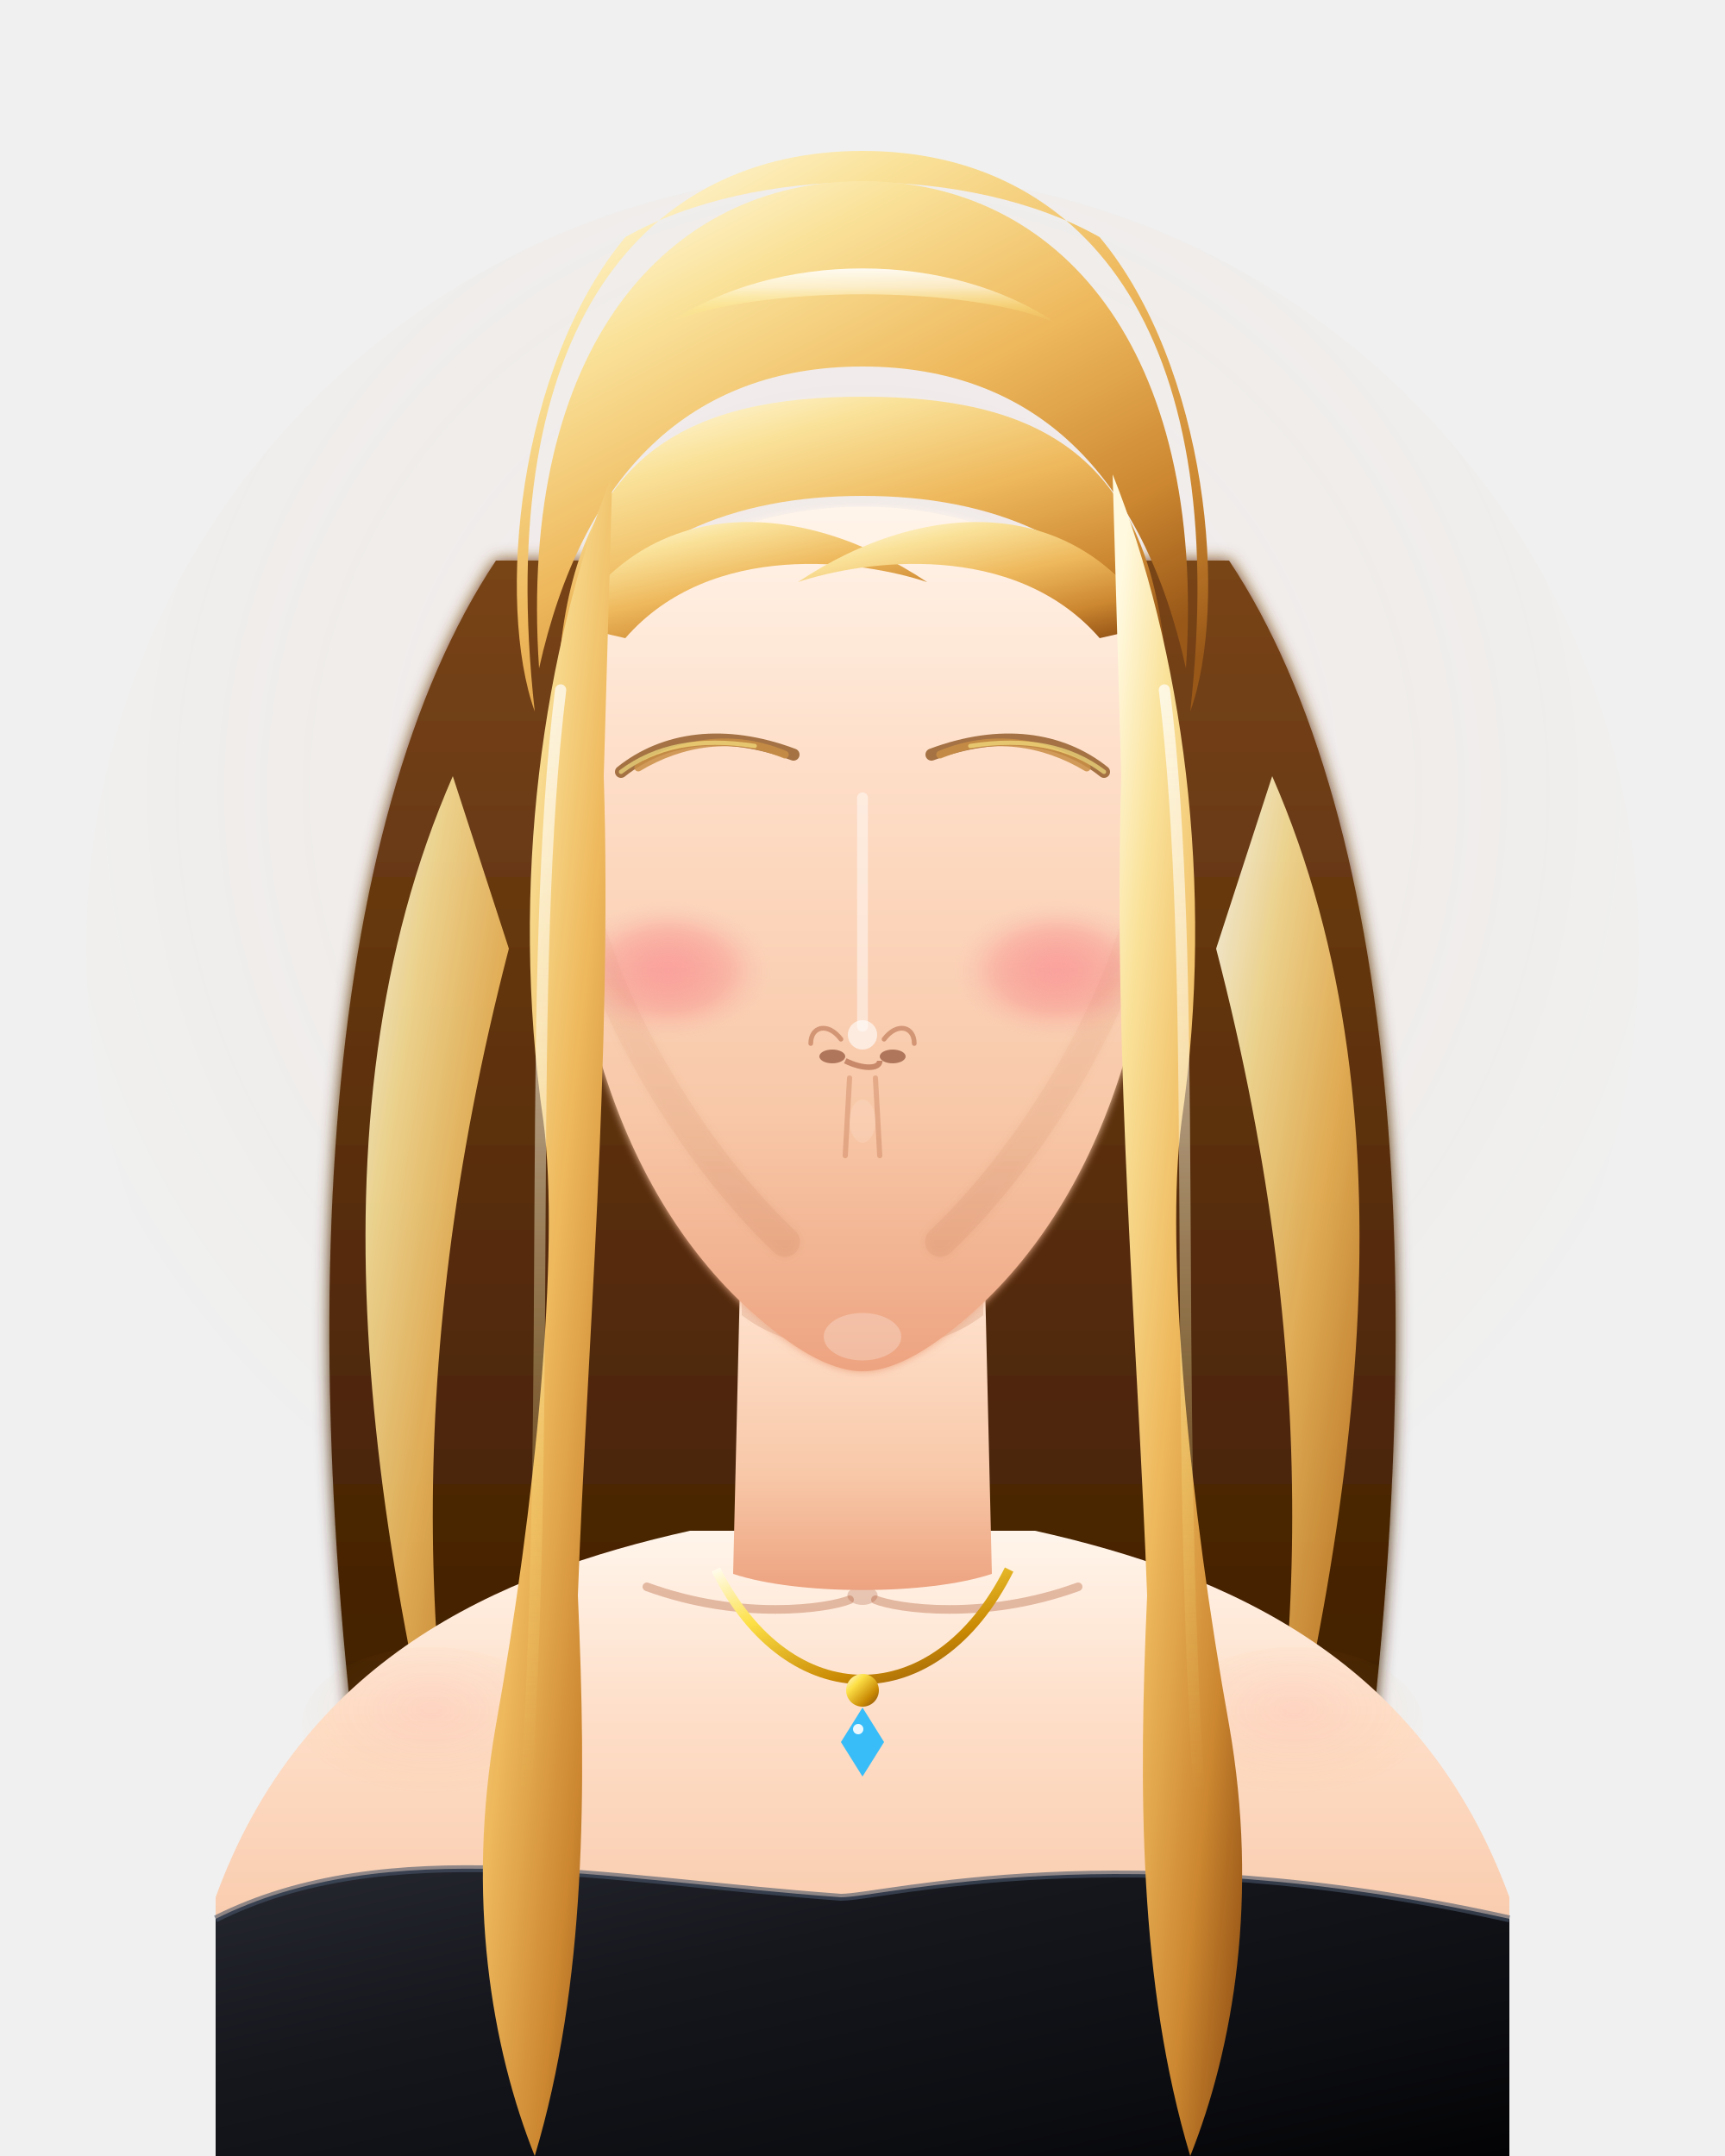
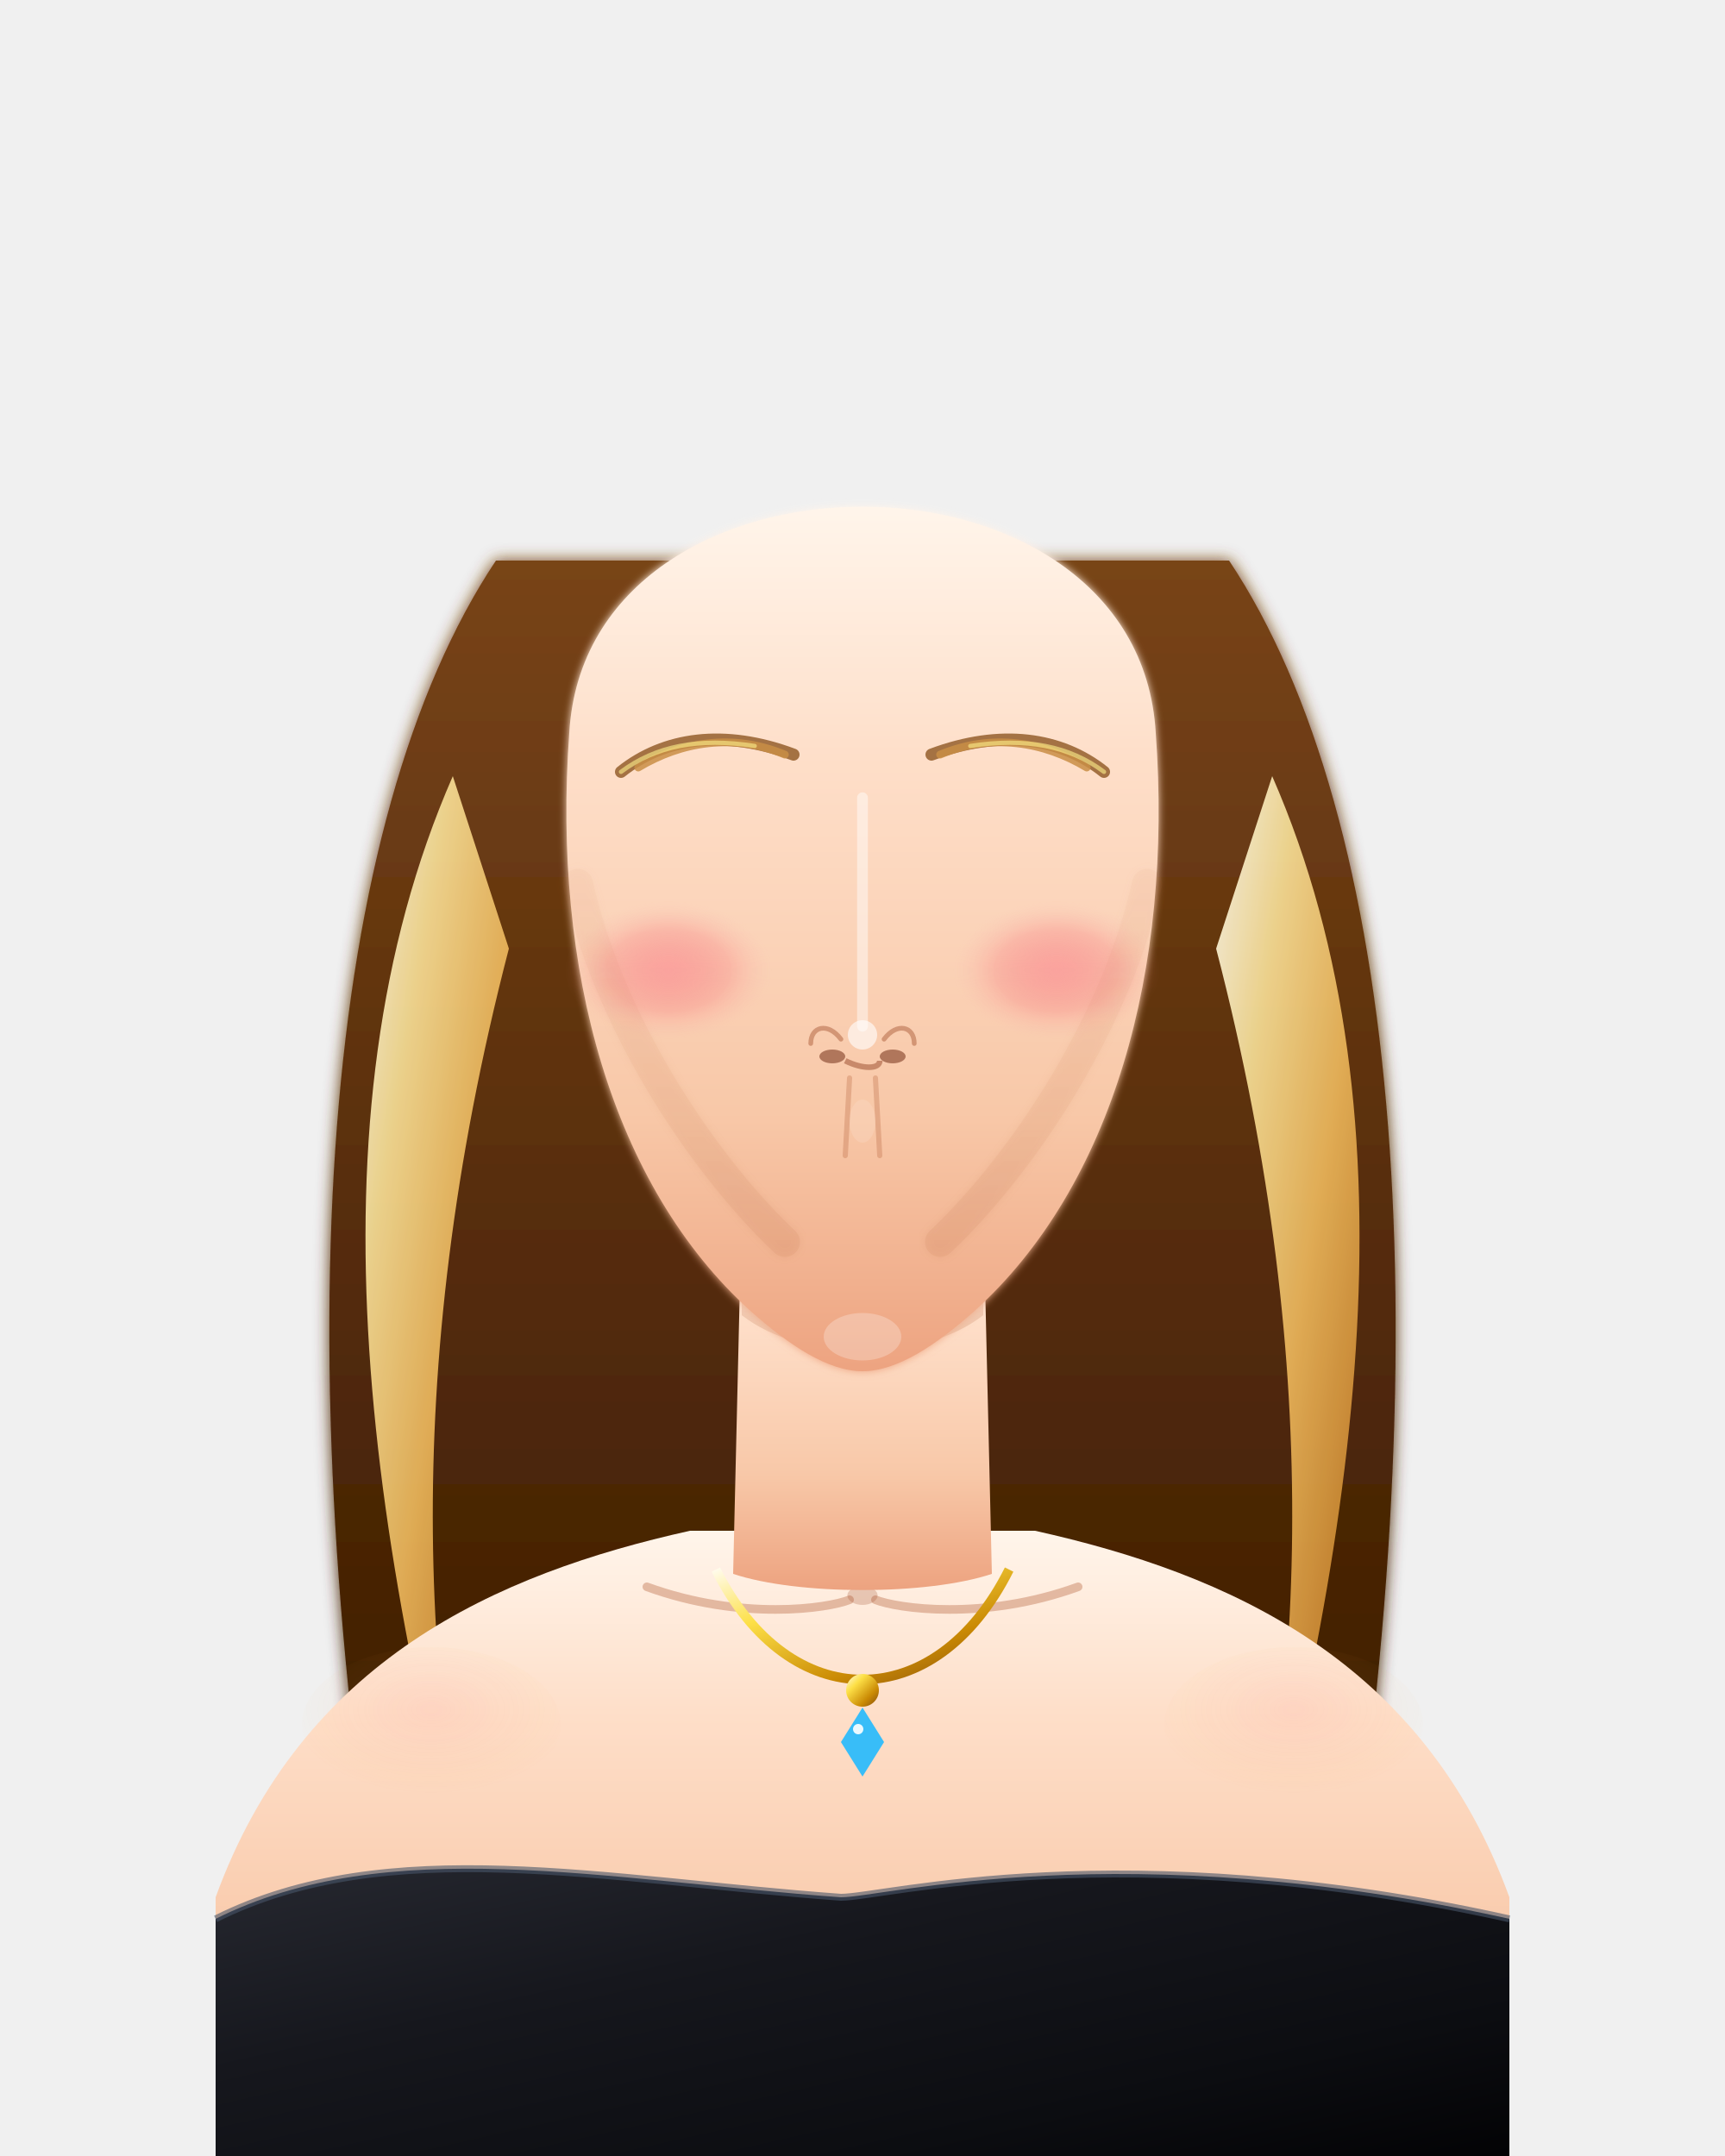
<svg xmlns="http://www.w3.org/2000/svg" viewBox="0 0 400 500" width="100%" height="100%">
  <defs>
    <linearGradient id="skinBase" x1="0%" y1="0%" x2="0%" y2="100%">
      <stop offset="0%" stop-color="#fff5eb" />
      <stop offset="30%" stop-color="#fedec8" />
      <stop offset="70%" stop-color="#f8c8a8" />
      <stop offset="100%" stop-color="#eda380" />
    </linearGradient>
    <radialGradient id="subsurfaceScatter" cx="50%" cy="40%" r="55%">
      <stop offset="0%" stop-color="#ff7b7b" stop-opacity="0.25" />
      <stop offset="50%" stop-color="#fa8c6c" stop-opacity="0.12" />
      <stop offset="100%" stop-color="#f59e0b" stop-opacity="0" />
    </radialGradient>
    <radialGradient id="blushGlow" cx="50%" cy="50%" r="50%">
      <stop offset="0%" stop-color="#fb7185" stop-opacity="0.48" />
      <stop offset="60%" stop-color="#f43f5e" stop-opacity="0.18" />
      <stop offset="100%" stop-color="#fda4af" stop-opacity="0" />
    </radialGradient>
    <linearGradient id="faceContour" x1="0%" y1="0%" x2="0%" y2="100%">
      <stop offset="0%" stop-color="#c97348" stop-opacity="0.22" />
      <stop offset="100%" stop-color="#a65428" stop-opacity="0.45" />
    </linearGradient>
-     <radialGradient id="skinSheen" cx="50%" cy="50%" r="50%">
-       <stop offset="0%" stop-color="#ffffff" stop-opacity="0.35" />
-       <stop offset="60%" stop-color="#ffffff" stop-opacity="0.08" />
-       <stop offset="100%" stop-color="#ffffff" stop-opacity="0" />
-     </radialGradient>
    <linearGradient id="hairDeep" x1="0%" y1="0%" x2="0%" y2="100%">
      <stop offset="0%" stop-color="#784419" />
      <stop offset="50%" stop-color="#542b08" />
      <stop offset="100%" stop-color="#361a03" />
    </linearGradient>
    <linearGradient id="hairBase" x1="15%" y1="0%" x2="85%" y2="100%">
      <stop offset="0%" stop-color="#fff9df" />
      <stop offset="20%" stop-color="#fae29a" />
      <stop offset="50%" stop-color="#eeb85c" />
      <stop offset="80%" stop-color="#cc8730" />
      <stop offset="100%" stop-color="#995818" />
-     </linearGradient>
-     <linearGradient id="hairHighlight" x1="0%" y1="0%" x2="0%" y2="100%">
-       <stop offset="0%" stop-color="#ffffff" stop-opacity="0.88" />
-       <stop offset="35%" stop-color="#fffbeb" stop-opacity="0.65" />
-       <stop offset="75%" stop-color="#fef08a" stop-opacity="0.25" />
-       <stop offset="100%" stop-color="#fef08a" stop-opacity="0" />
    </linearGradient>
    <linearGradient id="dressSilk" x1="0%" y1="0%" x2="100%" y2="100%">
      <stop offset="0%" stop-color="#262830" />
      <stop offset="35%" stop-color="#16171d" />
      <stop offset="75%" stop-color="#0c0d11" />
      <stop offset="100%" stop-color="#030305" />
    </linearGradient>
    <linearGradient id="goldJewel" x1="0%" y1="0%" x2="100%" y2="100%">
      <stop offset="0%" stop-color="#fffbeb" />
      <stop offset="30%" stop-color="#fde047" />
      <stop offset="70%" stop-color="#ca8a04" />
      <stop offset="100%" stop-color="#854d0e" />
    </linearGradient>
    <filter id="softSkinBlur" x="-10%" y="-10%" width="120%" height="120%">
      <feGaussianBlur stdDeviation="1.0" result="blur" />
      <feMerge>
        <feMergeNode in="blur" />
        <feMergeNode in="SourceGraphic" />
      </feMerge>
    </filter>
    <filter id="hairSoftGlow" x="-15%" y="-15%" width="130%" height="130%">
      <feGaussianBlur stdDeviation="1.8" result="blur" />
      <feMerge>
        <feMergeNode in="blur" />
        <feMergeNode in="SourceGraphic" />
      </feMerge>
    </filter>
  </defs>
-   <circle cx="200" cy="220" r="180" fill="url(#subsurfaceScatter)" opacity="0.35" />
-   <path d="M 115 130 C 75 190, 65 310, 90 460            C 115 440, 145 415, 175 400            C 225 400, 255 440, 310 460            C 335 310, 325 190, 285 130 Z" fill="url(#hairDeep)" filter="url(#hairSoftGlow)" />
-   <path d="M 105 180 C 70 260, 85 360, 115 465            C 98 400, 92 320, 118 220 Z" fill="url(#hairBase)" opacity="0.9" />
-   <path d="M 295 180 C 330 260, 315 360, 285 465            C 302 400, 308 320, 282 220 Z" fill="url(#hairBase)" opacity="0.9" />
-   <path d="M 50 500 L 50 440 C 70 385, 115 365, 160 355 L 240 355            C 285 365, 330 385, 350 440 L 350 500 Z" fill="url(#skinBase)" />
+   <path d="M 115 130 C 75 190, 65 310, 90 460 C 115 440, 145 415, 175 400 C 225 400, 255 440, 310 460 C 335 310, 325 190, 285 130 Z" fill="url(#hairDeep)" filter="url(#hairSoftGlow)" />
+   <path d="M 105 180 C 70 260, 85 360, 115 465 C 98 400, 92 320, 118 220 Z" fill="url(#hairBase)" opacity="0.9" />
+   <path d="M 295 180 C 330 260, 315 360, 285 465 C 302 400, 308 320, 282 220 Z" fill="url(#hairBase)" opacity="0.9" />
+   <path d="M 50 500 L 50 440 C 70 385, 115 365, 160 355 L 240 355 C 285 365, 330 385, 350 440 L 350 500 Z" fill="url(#skinBase)" />
  <ellipse cx="100" cy="400" rx="30" ry="18" fill="url(#subsurfaceScatter)" opacity="0.45" />
  <ellipse cx="300" cy="400" rx="30" ry="18" fill="url(#subsurfaceScatter)" opacity="0.45" />
  <path d="M 150 368 C 172 376, 192 373, 197 371" stroke="#ba6844" stroke-width="2.0" stroke-linecap="round" fill="none" opacity="0.4" />
  <path d="M 250 368 C 228 376, 208 373, 203 371" stroke="#ba6844" stroke-width="2.0" stroke-linecap="round" fill="none" opacity="0.4" />
  <ellipse cx="200" cy="370" rx="3.5" ry="2.2" fill="#9f4d2a" opacity="0.25" />
-   <path d="M 50 500 L 50 445 C 90 425, 140 436, 195 440            C 205 440, 260 425, 350 445 L 350 500 Z" fill="url(#dressSilk)" />
+   <path d="M 50 500 L 50 445 C 90 425, 140 436, 195 440 C 205 440, 260 425, 350 445 L 350 500 Z" fill="url(#dressSilk)" />
  <path d="M 50 445 C 90 425, 140 436, 195 440 C 205 440, 260 425, 350 445" stroke="#475569" stroke-width="1.6" fill="none" opacity="0.6" />
  <path d="M 166 364 C 183 398, 217 398, 234 364" stroke="url(#goldJewel)" stroke-width="2.2" fill="none" />
  <circle cx="200" cy="392" r="3.8" fill="url(#goldJewel)" />
  <polygon points="200,396 195,404 200,412 205,404" fill="#38bdf8" />
  <circle cx="199" cy="401" r="1.2" fill="#ffffff" opacity="0.9" />
  <path d="M 172 280 L 170 365 C 185 370, 215 370, 230 365 L 228 280 Z" fill="url(#skinBase)" />
-   <path d="M 172 280 C 185 306, 215 306, 228 280 L 228 305            C 214 316, 186 316, 172 305 Z" fill="url(#faceContour)" opacity="0.45" />
-   <path d="M 132 170 C 128 225, 142 275, 174 304            C 183 312, 192 318, 200 318            C 208 318, 217 312, 226 304            C 258 275, 272 225, 268 170            C 264 100, 136 100, 132 170 Z" fill="url(#skinBase)" filter="url(#softSkinBlur)" />
+   <path d="M 172 280 C 185 306, 215 306, 228 280 L 228 305 C 214 316, 186 316, 172 305 Z" fill="url(#faceContour)" opacity="0.45" />
+   <path d="M 132 170 C 128 225, 142 275, 174 304 C 183 312, 192 318, 200 318 C 208 318, 217 312, 226 304 C 258 275, 272 225, 268 170 C 264 100, 136 100, 132 170 Z" fill="url(#skinBase)" filter="url(#softSkinBlur)" />
  <path d="M 134 205 C 142 240, 165 272, 182 288" stroke="url(#faceContour)" stroke-width="7" stroke-linecap="round" fill="none" opacity="0.2" filter="url(#softSkinBlur)" />
  <path d="M 266 205 C 258 240, 235 272, 218 288" stroke="url(#faceContour)" stroke-width="7" stroke-linecap="round" fill="none" opacity="0.2" filter="url(#softSkinBlur)" />
  <ellipse cx="155" cy="225" rx="24" ry="16" fill="url(#blushGlow)" />
  <ellipse cx="245" cy="225" rx="24" ry="16" fill="url(#blushGlow)" />
  <ellipse cx="200" cy="310" rx="9" ry="5.5" fill="#ffffff" opacity="0.25" />
  <path d="M 200 185 L 200 238" stroke="#ffffff" stroke-width="2.5" stroke-linecap="round" opacity="0.45" />
  <circle cx="200" cy="240" r="3.4" fill="#ffffff" opacity="0.6" />
  <ellipse cx="193" cy="245" rx="3.0" ry="1.6" fill="#753018" opacity="0.55" />
  <ellipse cx="207" cy="245" rx="3.0" ry="1.6" fill="#753018" opacity="0.55" />
  <path d="M 196 246 C 200 248, 204 248, 204 246" stroke="#8b3a1a" stroke-width="1.3" fill="none" opacity="0.45" />
  <path d="M 188 242 C 188 238, 192 237, 195 241" stroke="#9a431f" stroke-width="1.1" stroke-linecap="round" fill="none" opacity="0.4" />
  <path d="M 212 242 C 212 238, 208 237, 205 241" stroke="#9a431f" stroke-width="1.1" stroke-linecap="round" fill="none" opacity="0.4" />
  <path d="M 197 250 L 196 268" stroke="#b05832" stroke-width="1.2" opacity="0.28" stroke-linecap="round" />
  <path d="M 203 250 L 204 268" stroke="#b05832" stroke-width="1.2" opacity="0.28" stroke-linecap="round" />
  <ellipse cx="200" cy="260" rx="3" ry="5" fill="#ffffff" opacity="0.12" />
  <path d="M 144 179 C 154 171, 168 169, 184 175" stroke="#8d5622" stroke-width="2.8" stroke-linecap="round" fill="none" opacity="0.8" />
  <path d="M 148 178 C 158 172, 170 170, 182 175" stroke="#c98e45" stroke-width="1.8" stroke-linecap="round" fill="none" opacity="0.85" />
  <path d="M 144 179 C 152 173, 162 171, 175 173" stroke="#fef08a" stroke-width="1.0" stroke-linecap="round" fill="none" opacity="0.6" />
  <path d="M 256 179 C 246 171, 232 169, 216 175" stroke="#8d5622" stroke-width="2.8" stroke-linecap="round" fill="none" opacity="0.8" />
  <path d="M 252 178 C 242 172, 230 170, 218 175" stroke="#c98e45" stroke-width="1.8" stroke-linecap="round" fill="none" opacity="0.85" />
  <path d="M 256 179 C 248 173, 238 171, 225 173" stroke="#fef08a" stroke-width="1.0" stroke-linecap="round" fill="none" opacity="0.6" />
-   <path d="M 124 165 C 114 75, 150 35, 200 35            C 250 35, 286 75, 276 165            C 285 140, 280 85, 255 55            C 225 38, 175 38, 145 55            C 120 85, 115 140, 124 165 Z" fill="url(#hairBase)" />
-   <path d="M 125 155 C 120 80, 155 42, 200 42            C 245 42, 280 80, 275 155            C 265 110, 240 85, 200 85            C 160 85, 135 110, 125 155 Z" fill="url(#hairBase)" />
-   <path d="M 155 75 C 180 58, 220 58, 245 75            C 225 66, 175 66, 155 75 Z" fill="url(#hairHighlight)" />
-   <path d="M 130 150 C 135 105, 160 92, 200 92            C 240 92, 265 105, 270 150            C 255 125, 230 115, 200 115            C 170 115, 145 125, 130 150 Z" fill="url(#hairBase)" />
-   <path d="M 132 145 C 150 115, 185 115, 215 135            C 200 130, 165 125, 145 148 Z" fill="url(#hairBase)" />
-   <path d="M 268 145 C 250 115, 215 115, 185 135            C 200 130, 235 125, 255 148 Z" fill="url(#hairBase)" />
-   <path d="M 142 110 C 126 150, 118 205, 126 260            C 130 290, 124 350, 115 400            C 108 440, 114 475, 124 500            C 136 460, 136 415, 134 370            C 136 315, 142 245, 140 180 Z" fill="url(#hairBase)" />
-   <path d="M 130 160 C 122 225, 128 320, 122 415" stroke="url(#hairHighlight)" stroke-width="2.6" stroke-linecap="round" fill="none" opacity="0.8" />
-   <path d="M 258 110 C 274 150, 282 205, 274 260            C 270 290, 276 350, 285 400            C 292 440, 286 475, 276 500            C 264 460, 264 415, 266 370            C 264 315, 258 245, 260 180 Z" fill="url(#hairBase)" />
-   <path d="M 270 160 C 278 225, 272 320, 278 415" stroke="url(#hairHighlight)" stroke-width="2.6" stroke-linecap="round" fill="none" opacity="0.8" />
</svg>
